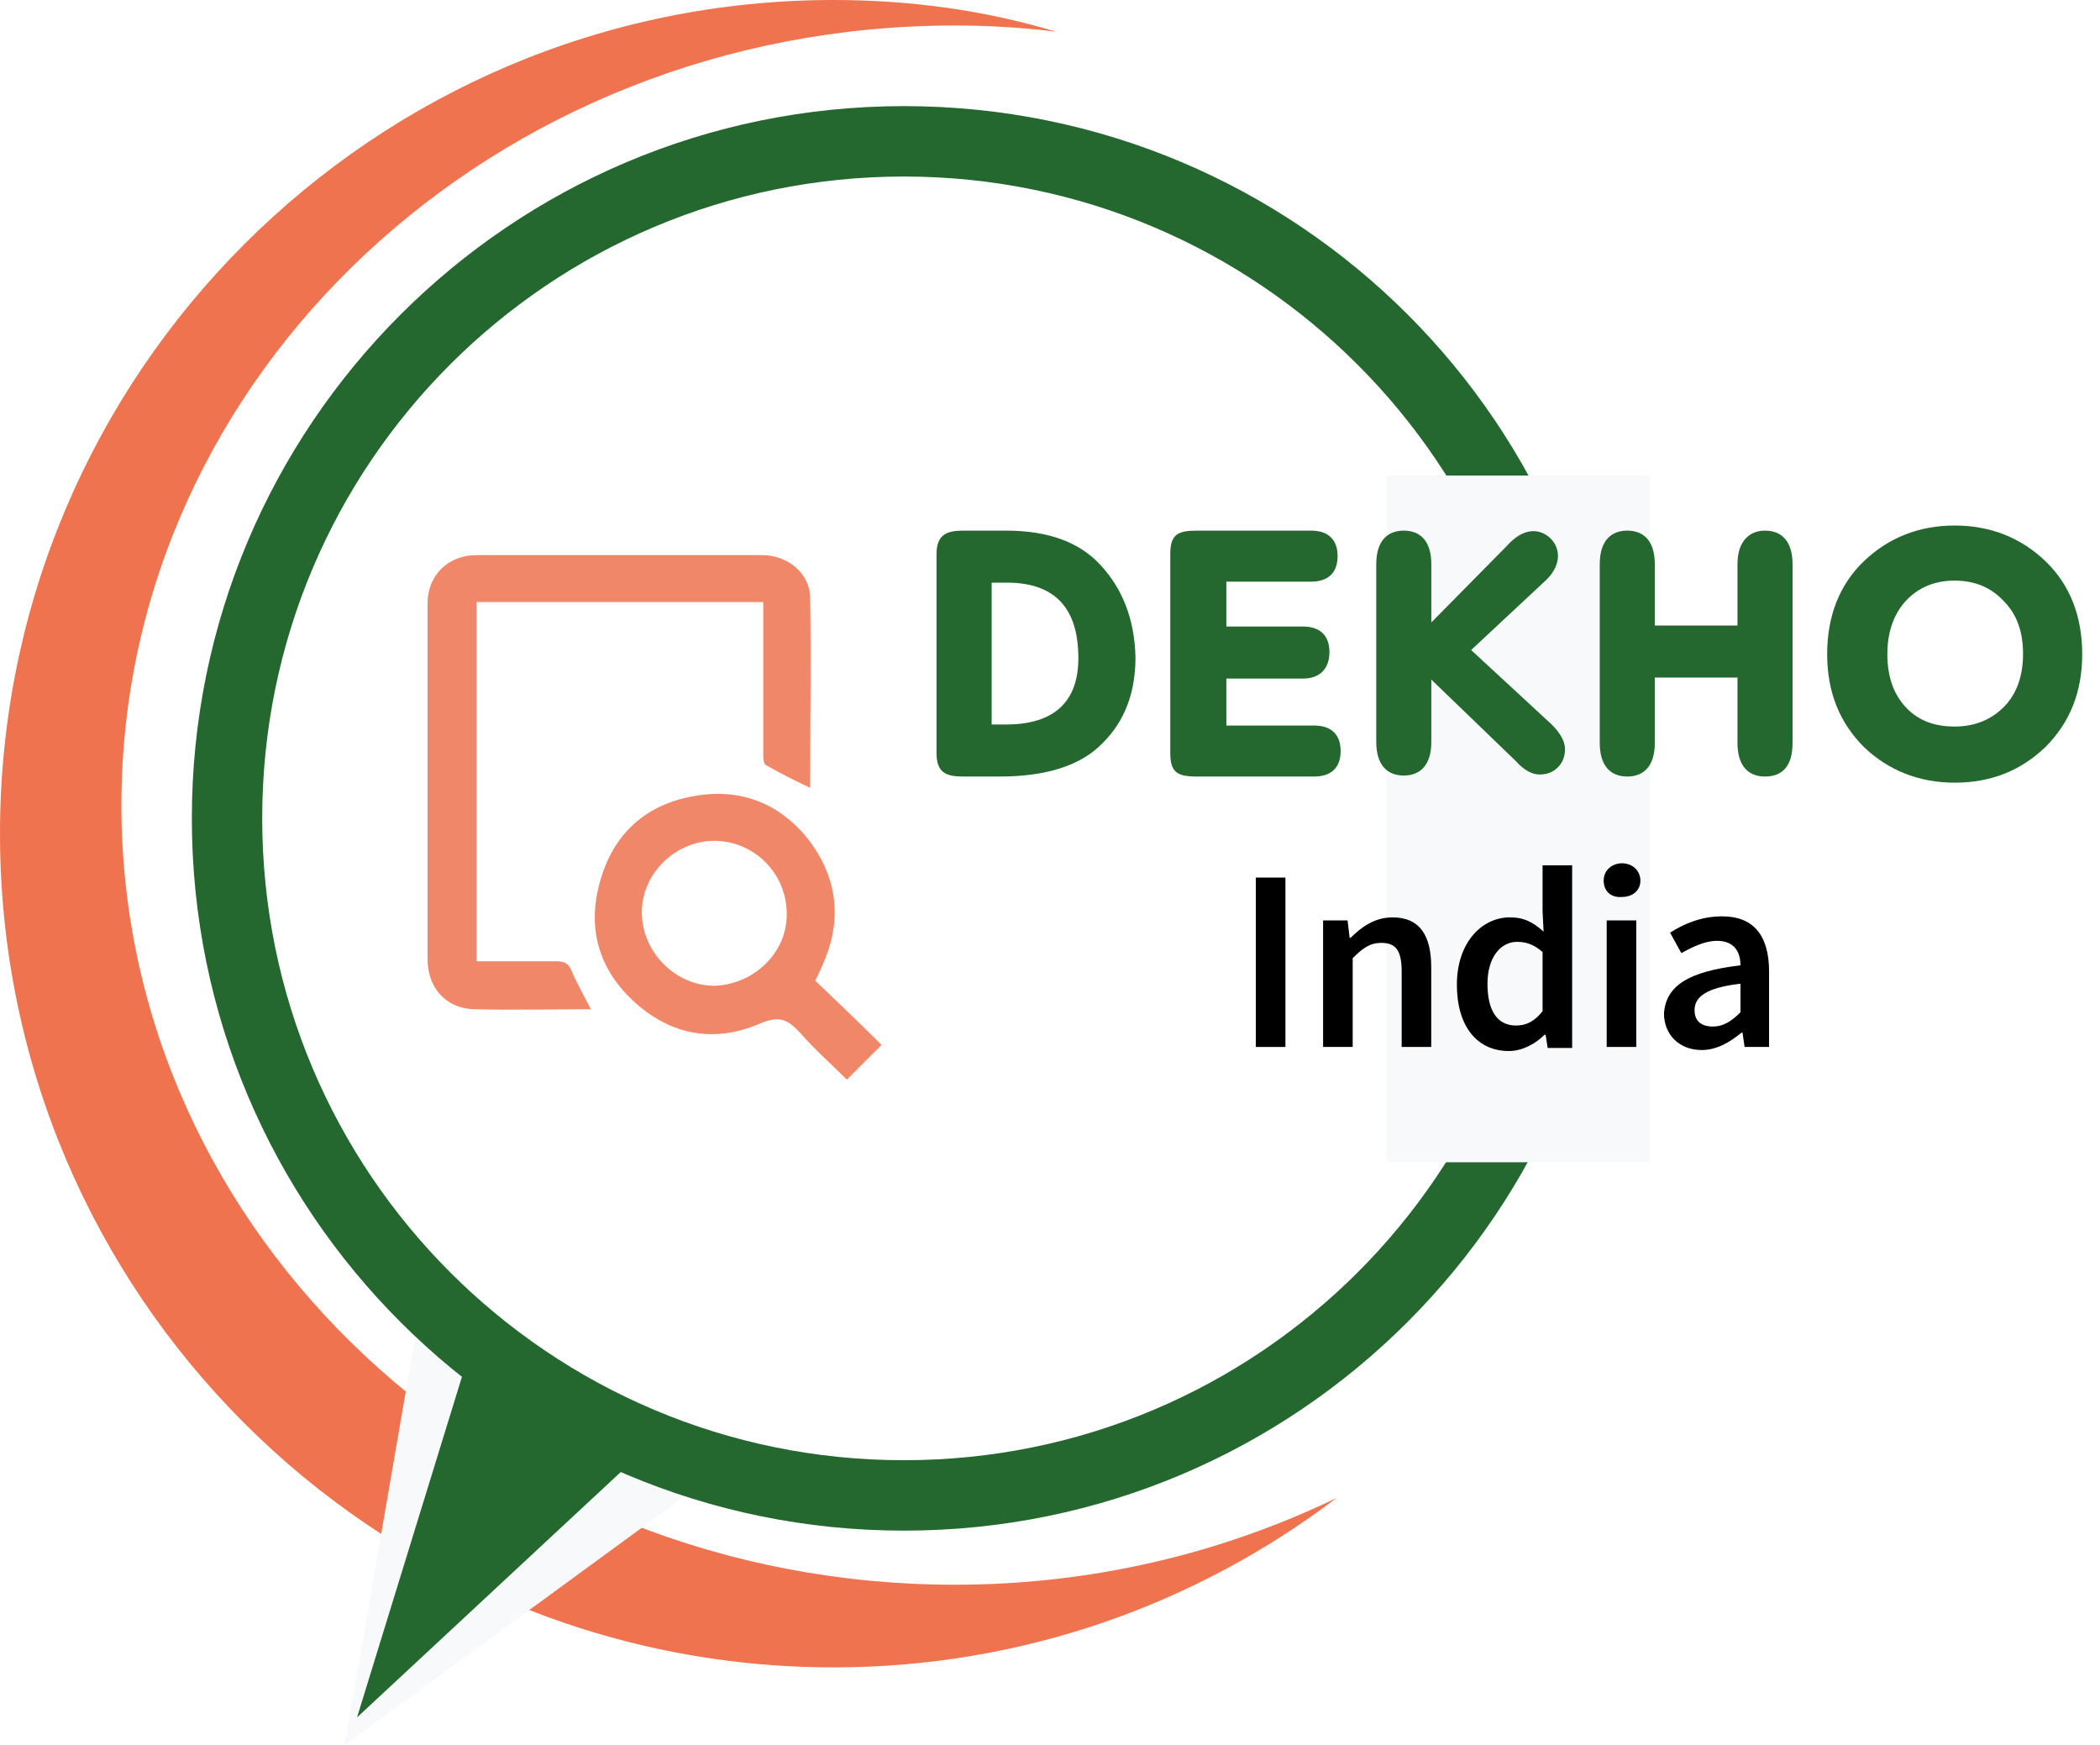
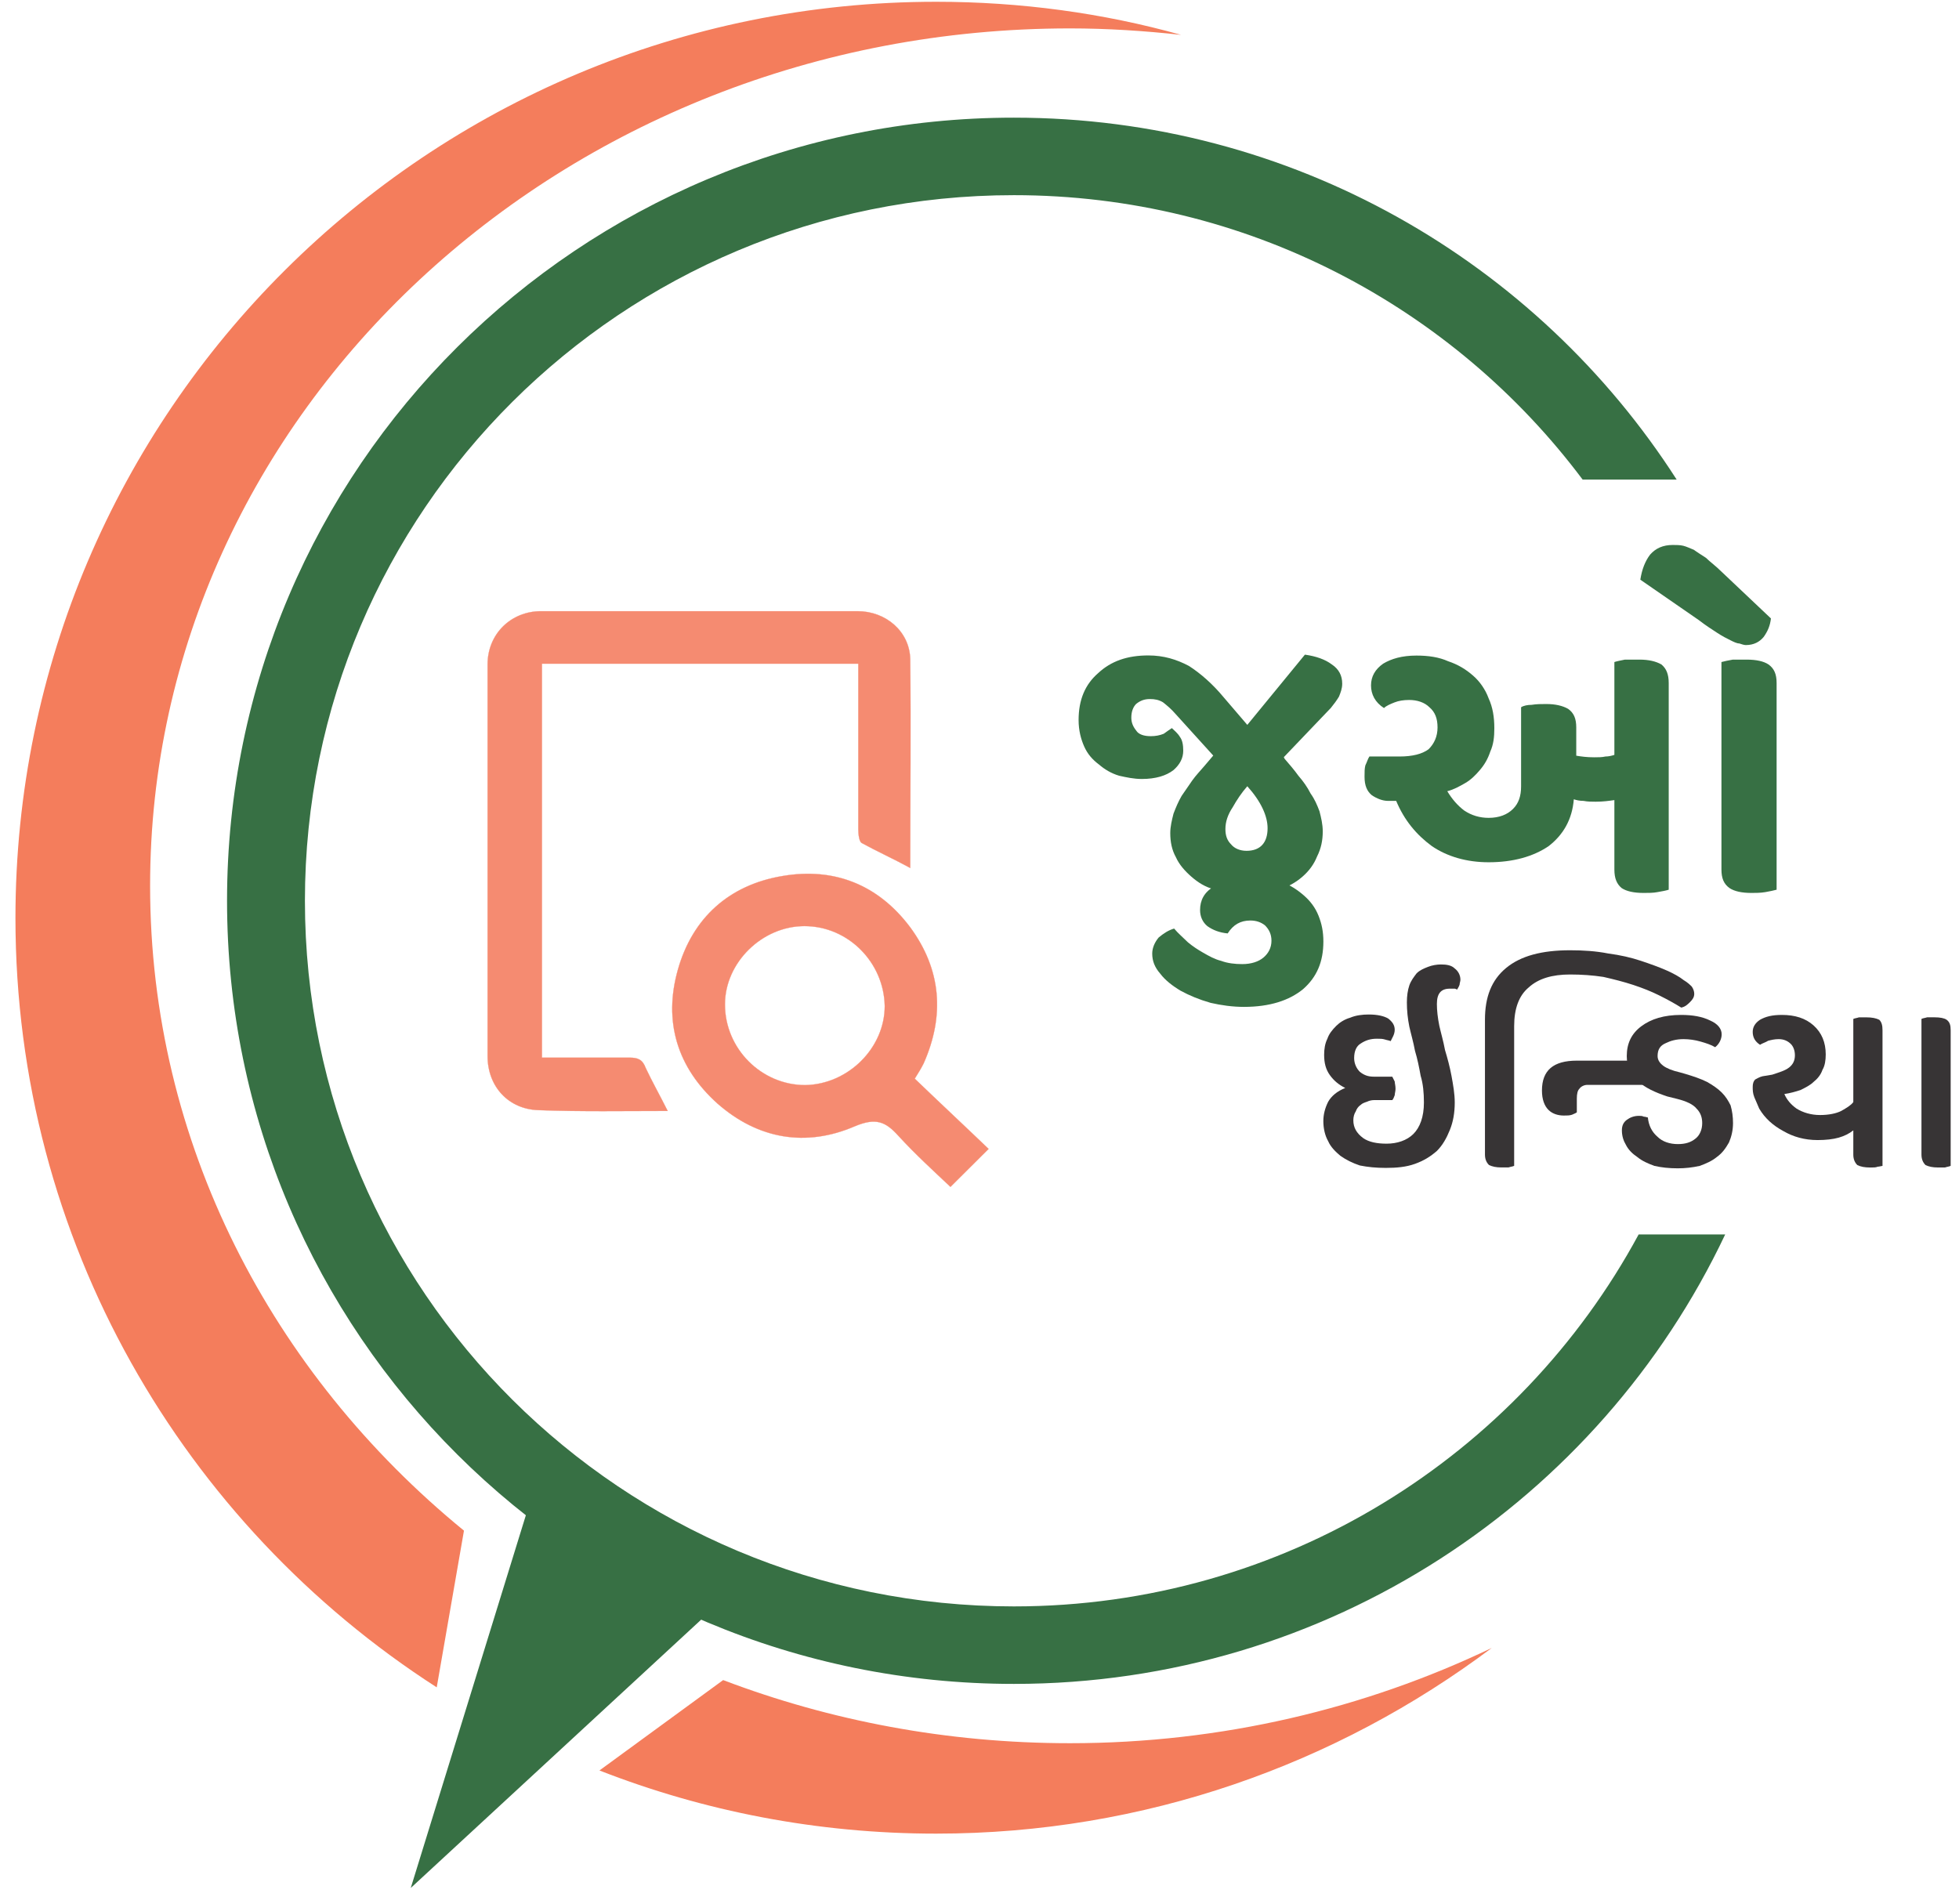
- <svg xmlns="http://www.w3.org/2000/svg" width="65" height="54" viewBox="0 0 65 54" fill="none">
-   <path d="M29.558 49.042C15.316 49.042 3.758 38.242 3.758 24.916C3.758 11.589 15.316 0.789 29.558 0.789C30.6 0.789 31.642 0.853 32.684 0.979C30.474 0.316 28.168 0 25.8 0C11.558 0 0 11.558 0 25.8C0 40.042 11.558 51.6 25.8 51.6C31.642 51.6 37.042 49.642 41.368 46.358C37.832 48.063 33.821 49.042 29.558 49.042Z" fill="#EE734E" />
-   <path d="M12.851 41.369L21.472 46.105L10.672 54L12.851 41.369Z" fill="#F8F9FA" />
-   <path d="M27.98 3.284C15.79 3.284 5.938 13.168 5.938 25.326C5.938 37.516 15.822 47.368 27.98 47.368C40.169 47.368 50.022 37.484 50.022 25.326C50.022 13.137 40.169 3.284 27.98 3.284ZM27.98 45.189C16.99 45.189 8.116 36.284 8.116 25.326C8.116 14.337 17.022 5.463 27.98 5.463C38.938 5.463 47.843 14.368 47.843 25.326C47.843 36.316 38.938 45.189 27.98 45.189Z" fill="#246830" />
-   <path d="M14.651 41.463L11.051 53.148L20.556 44.306L14.651 41.463Z" fill="#246830" />
-   <path d="M51.065 14.716H42.918V35.968H51.065V14.716Z" fill="#F8F9FA" />
-   <path fill-rule="evenodd" clip-rule="evenodd" d="M18.287 31.232C17.055 31.232 15.855 31.263 14.655 31.232C13.803 31.2 13.234 30.569 13.234 29.684C13.234 26.021 13.234 22.327 13.234 18.663C13.234 17.811 13.866 17.179 14.75 17.179C17.687 17.179 20.655 17.179 23.592 17.179C24.382 17.179 25.076 17.748 25.076 18.506C25.108 20.463 25.076 22.421 25.076 24.379C24.603 24.158 24.161 23.937 23.719 23.684C23.624 23.653 23.624 23.432 23.624 23.305C23.624 21.884 23.624 20.495 23.624 19.074C23.624 18.948 23.624 18.79 23.624 18.632C20.655 18.632 17.719 18.632 14.75 18.632C14.75 22.327 14.75 26.021 14.75 29.748C15.571 29.748 16.392 29.748 17.213 29.748C17.466 29.748 17.592 29.811 17.687 30.032C17.845 30.411 18.066 30.79 18.287 31.232Z" fill="#F18769" />
-   <path fill-rule="evenodd" clip-rule="evenodd" d="M25.234 30.348C25.929 31.011 26.623 31.674 27.287 32.337C26.908 32.716 26.592 33.032 26.213 33.411C25.771 32.969 25.234 32.495 24.76 31.958C24.381 31.548 24.129 31.421 23.529 31.674C22.139 32.274 20.813 32.053 19.676 31.043C18.539 30.032 18.16 28.737 18.571 27.285C18.981 25.8 19.992 24.885 21.508 24.632C22.96 24.379 24.192 24.885 25.076 26.053C25.96 27.253 26.055 28.548 25.455 29.874C25.392 30.032 25.329 30.158 25.234 30.348ZM24.35 28.264C24.35 27.032 23.339 26.021 22.108 26.021C20.908 26.021 19.866 27.032 19.866 28.232C19.866 29.463 20.908 30.506 22.108 30.506C23.339 30.474 24.381 29.463 24.35 28.264Z" fill="#F18769" />
-   <path d="M29.809 24.031C29.273 24.031 28.988 23.905 28.988 23.305V17.147C28.988 16.547 29.304 16.421 29.809 16.421H31.136C32.43 16.421 33.409 16.768 34.072 17.495C34.736 18.221 35.115 19.137 35.146 20.337C35.146 21.41 34.83 22.295 34.136 22.989C33.472 23.684 32.399 24.031 30.946 24.031H29.809ZM30.694 22.421H31.136C32.651 22.421 33.378 21.695 33.378 20.368C33.378 18.852 32.683 18.031 31.167 18.031H30.694V22.421Z" fill="#246830" />
-   <path d="M37.959 22.453H40.675C41.212 22.453 41.496 22.737 41.496 23.242C41.496 23.779 41.181 24.031 40.675 24.031H37.044C36.444 24.031 36.223 23.905 36.223 23.305V17.147C36.223 16.547 36.444 16.421 37.044 16.421H40.581C41.117 16.421 41.402 16.705 41.402 17.21C41.402 17.747 41.086 18 40.581 18H37.959V19.389H40.328C40.865 19.389 41.149 19.674 41.149 20.179C41.149 20.716 40.833 21 40.328 21H37.959V22.453Z" fill="#246830" />
-   <path d="M44.303 21.031V22.958C44.303 23.716 43.924 24 43.45 24C42.945 24 42.598 23.684 42.598 22.958V17.463C42.598 16.737 42.945 16.421 43.45 16.421C43.956 16.421 44.303 16.737 44.303 17.463V19.263L46.64 16.895C47.145 16.326 47.619 16.358 47.934 16.61C48.282 16.895 48.377 17.431 47.871 17.937L45.535 20.116L48.029 22.421C48.313 22.705 48.44 22.958 48.44 23.179C48.44 23.4 48.377 23.589 48.219 23.747C48.061 23.905 47.871 23.968 47.65 23.968C47.429 23.968 47.177 23.842 46.924 23.558L44.303 21.031Z" fill="#246830" />
-   <path d="M51.221 20.968V22.989C51.221 23.747 50.842 24.031 50.368 24.031C49.863 24.031 49.516 23.716 49.516 22.989V17.463C49.516 16.737 49.863 16.421 50.368 16.421C50.873 16.421 51.221 16.737 51.221 17.463V19.358H53.779V17.463C53.779 16.737 54.158 16.421 54.631 16.421C55.137 16.421 55.484 16.737 55.484 17.463V22.989C55.484 23.747 55.137 24.031 54.631 24.031C54.126 24.031 53.779 23.716 53.779 22.989V20.968H51.221Z" fill="#246830" />
-   <path d="M60.502 24.221C59.397 24.221 58.449 23.842 57.691 23.116C56.934 22.358 56.555 21.411 56.555 20.242C56.555 19.074 56.934 18.095 57.691 17.368C58.449 16.642 59.397 16.263 60.502 16.263C61.607 16.263 62.555 16.642 63.313 17.368C64.07 18.095 64.449 19.074 64.449 20.242C64.449 21.411 64.07 22.358 63.313 23.116C62.555 23.842 61.639 24.221 60.502 24.221ZM60.502 22.484C61.134 22.484 61.639 22.263 62.018 21.884C62.428 21.474 62.618 20.905 62.618 20.242C62.618 19.547 62.428 19.011 62.018 18.6C61.639 18.189 61.134 17.968 60.502 17.968C59.87 17.968 59.365 18.189 58.986 18.6C58.607 19.011 58.418 19.579 58.418 20.242C58.418 20.937 58.607 21.474 58.986 21.884C59.365 22.295 59.87 22.484 60.502 22.484Z" fill="#246830" />
-   <path d="M38.871 27.158H39.787V32.4H38.871V27.158Z" fill="black" />
-   <path d="M40.953 28.484H41.711L41.774 29.021H41.806C42.153 28.674 42.564 28.39 43.1 28.39C43.953 28.39 44.3 28.958 44.3 29.937V32.4H43.385V30.063C43.385 29.4 43.195 29.179 42.753 29.179C42.406 29.179 42.185 29.337 41.869 29.653V32.4H40.953V28.484Z" fill="black" />
-   <path d="M46.736 28.389C47.178 28.389 47.462 28.547 47.778 28.831L47.746 28.2V26.779H48.662V32.431H47.904L47.841 32.021H47.809C47.525 32.305 47.115 32.526 46.704 32.526C45.725 32.526 45.094 31.768 45.094 30.474C45.094 29.147 45.883 28.389 46.736 28.389ZM46.925 31.737C47.241 31.737 47.494 31.61 47.746 31.295V29.463C47.462 29.21 47.209 29.147 46.957 29.147C46.452 29.147 46.041 29.621 46.041 30.442C46.041 31.295 46.357 31.737 46.925 31.737Z" fill="black" />
-   <path d="M49.637 27.253C49.637 26.937 49.889 26.716 50.205 26.716C50.521 26.716 50.774 26.937 50.774 27.253C50.774 27.569 50.521 27.758 50.205 27.758C49.858 27.79 49.637 27.569 49.637 27.253ZM49.731 28.484H50.647V32.4H49.731V28.484Z" fill="black" />
-   <path d="M53.872 29.874C53.872 29.463 53.683 29.116 53.146 29.116C52.767 29.116 52.388 29.305 52.041 29.495L51.693 28.863C52.136 28.579 52.672 28.358 53.304 28.358C54.283 28.358 54.757 28.958 54.757 30.063V32.4H53.999L53.935 31.958H53.904C53.556 32.242 53.146 32.495 52.672 32.495C51.978 32.495 51.504 32.021 51.504 31.358C51.567 30.505 52.262 30.063 53.872 29.874ZM53.02 31.768C53.336 31.768 53.588 31.61 53.872 31.326V30.442C52.799 30.568 52.451 30.853 52.451 31.263C52.451 31.61 52.672 31.768 53.02 31.768Z" fill="black" />
+ <svg xmlns="http://www.w3.org/2000/svg" width="106" height="103" viewBox="0 0 106 103" fill="none">
+   <path fill-rule="evenodd" clip-rule="evenodd" d="M39.129 90.915C44.921 93.117 51.257 94.331 57.895 94.331C66.103 94.331 73.871 92.452 80.719 89.175C72.335 95.466 61.933 99.224 50.653 99.224C44.223 99.224 38.078 98.012 32.436 95.806L39.129 90.915ZM25.105 82.828C14.697 74.32 8.122 61.836 8.122 47.934C8.122 22.333 30.419 1.537 57.895 1.537C59.914 1.537 61.933 1.668 63.908 1.887C59.695 0.707 55.218 0.096 50.653 0.096C23.133 0.096 0.836 22.289 0.836 49.682C0.836 67.131 9.913 82.481 23.631 91.308L25.105 82.828Z" fill="#F47D5C" />
+   <path d="M29.16 79.708L22.226 102.164L40.572 85.213L29.16 79.708Z" fill="#377044" />
+   <path fill-rule="evenodd" clip-rule="evenodd" d="M16.499 48.745C16.499 69.846 33.66 86.928 54.86 86.928C69.465 86.928 82.188 78.786 88.666 66.8H93.349C86.544 81.179 71.865 91.122 54.86 91.122C31.334 91.122 12.285 72.161 12.285 48.745C12.285 25.328 31.334 6.367 54.86 6.367C69.926 6.367 83.167 14.172 90.723 25.952H85.635C78.636 16.609 67.447 10.561 54.86 10.561C33.66 10.561 16.499 27.643 16.499 48.745Z" fill="#377044" />
+   <path fill-rule="evenodd" clip-rule="evenodd" d="M36.127 60.117C33.757 60.117 31.475 60.161 29.148 60.073C27.524 60.03 26.383 58.806 26.383 57.146C26.383 50.069 26.383 42.991 26.383 35.958C26.383 34.297 27.656 33.074 29.28 33.074C34.986 33.074 40.692 33.074 46.398 33.074C47.934 33.074 49.207 34.166 49.251 35.652C49.294 39.409 49.251 43.166 49.251 46.967C48.373 46.486 47.495 46.093 46.617 45.613C46.486 45.525 46.442 45.132 46.442 44.87C46.442 42.161 46.442 39.453 46.442 36.744V35.914H29.324V57.234C30.904 57.234 32.484 57.234 34.064 57.234C34.503 57.234 34.767 57.321 34.942 57.802C35.293 58.544 35.688 59.243 36.127 60.117Z" fill="#F58B71" />
+   <path fill-rule="evenodd" clip-rule="evenodd" d="M36.127 60.117C33.757 60.117 31.475 60.161 29.148 60.073C27.524 60.03 26.383 58.806 26.383 57.146C26.383 50.069 26.383 42.991 26.383 35.958C26.383 34.297 27.656 33.074 29.28 33.074C34.986 33.074 40.692 33.074 46.398 33.074C47.934 33.074 49.207 34.166 49.251 35.652C49.294 39.409 49.251 43.166 49.251 46.967C48.373 46.486 47.495 46.093 46.617 45.613C46.486 45.525 46.442 45.132 46.442 44.87C46.442 42.161 46.442 39.453 46.442 36.744V35.914H29.324V57.234C30.904 57.234 32.484 57.234 34.064 57.234C34.503 57.234 34.767 57.321 34.942 57.802C35.293 58.544 35.688 59.243 36.127 60.117Z" stroke="#F58B71" stroke-width="0.012" />
+   <path fill-rule="evenodd" clip-rule="evenodd" d="M47.873 54.439C47.829 52.08 45.897 50.114 43.527 50.114C41.245 50.114 39.226 52.08 39.226 54.351C39.226 56.754 41.201 58.72 43.571 58.72C45.897 58.676 47.873 56.711 47.873 54.439ZM49.496 58.371C50.857 59.681 52.218 60.948 53.491 62.172C52.788 62.87 52.13 63.526 51.428 64.225C50.55 63.395 49.54 62.477 48.619 61.472C47.916 60.686 47.39 60.468 46.249 60.948C43.615 62.084 41.026 61.647 38.831 59.725C36.636 57.759 35.89 55.269 36.68 52.473C37.47 49.677 39.445 47.886 42.342 47.405C45.151 46.924 47.521 47.886 49.233 50.157C50.945 52.473 51.12 54.963 49.979 57.541C49.848 57.803 49.716 58.021 49.496 58.371Z" fill="#F58B71" />
+   <path fill-rule="evenodd" clip-rule="evenodd" d="M47.873 54.439C47.829 52.08 45.897 50.114 43.527 50.114C41.245 50.114 39.226 52.08 39.226 54.351C39.226 56.754 41.201 58.72 43.571 58.72C45.897 58.676 47.873 56.711 47.873 54.439ZM49.496 58.371C50.857 59.681 52.218 60.948 53.491 62.172C52.788 62.87 52.13 63.526 51.428 64.225C50.55 63.395 49.54 62.477 48.619 61.472C47.916 60.686 47.39 60.468 46.249 60.948C43.615 62.084 41.026 61.647 38.831 59.725C36.636 57.759 35.89 55.269 36.68 52.473C37.47 49.677 39.445 47.886 42.342 47.405C45.151 46.924 47.521 47.886 49.233 50.157C50.945 52.473 51.12 54.963 49.979 57.541C49.848 57.803 49.716 58.021 49.496 58.371Z" stroke="#F58B71" stroke-width="0.012" />
+   <path d="M62.268 39.837C62.532 39.837 62.751 39.794 62.97 39.706C63.146 39.575 63.278 39.488 63.409 39.4C63.541 39.532 63.717 39.663 63.848 39.881C63.98 40.056 64.024 40.318 64.024 40.624C64.024 41.017 63.848 41.366 63.497 41.672C63.102 41.978 62.532 42.153 61.785 42.153C61.346 42.153 60.951 42.065 60.556 41.978C60.117 41.847 59.766 41.629 59.459 41.366C59.108 41.104 58.845 40.798 58.669 40.405C58.493 40.012 58.362 39.532 58.362 38.964C58.362 37.871 58.713 37.041 59.415 36.43C60.117 35.774 60.995 35.468 62.136 35.468C62.97 35.468 63.673 35.687 64.331 36.036C64.945 36.43 65.604 36.998 66.218 37.74L67.491 39.226L70.608 35.425C71.222 35.512 71.705 35.687 72.056 35.949C72.451 36.211 72.626 36.561 72.626 36.998C72.626 37.26 72.539 37.478 72.451 37.697C72.319 37.915 72.188 38.09 72.012 38.308L69.466 40.973L69.51 41.061C69.774 41.366 70.037 41.672 70.256 41.978C70.52 42.284 70.739 42.59 70.915 42.939C71.134 43.245 71.266 43.551 71.397 43.9C71.485 44.25 71.573 44.599 71.573 44.992C71.573 45.473 71.485 45.91 71.266 46.347C71.09 46.784 70.827 47.133 70.476 47.439C70.125 47.745 69.686 48.007 69.159 48.138C68.676 48.313 68.062 48.4 67.403 48.4C66.789 48.4 66.218 48.313 65.736 48.138C65.209 48.007 64.814 47.745 64.463 47.439C64.112 47.133 63.804 46.784 63.629 46.391C63.409 45.997 63.322 45.56 63.322 45.08C63.322 44.73 63.409 44.381 63.497 44.031C63.629 43.682 63.76 43.376 63.936 43.07C64.112 42.808 64.331 42.502 64.507 42.24C64.726 41.934 64.945 41.716 65.165 41.454L65.648 40.886L63.629 38.658C63.365 38.352 63.146 38.177 62.926 38.002C62.707 37.871 62.488 37.828 62.224 37.828C61.917 37.828 61.698 37.915 61.478 38.09C61.303 38.264 61.215 38.527 61.215 38.833C61.215 39.095 61.303 39.313 61.478 39.532C61.61 39.75 61.917 39.837 62.268 39.837ZM67.447 46.041C68.194 46.041 68.588 45.604 68.588 44.818C68.588 44.162 68.237 43.376 67.491 42.546C67.184 42.895 66.921 43.289 66.701 43.682C66.438 44.075 66.306 44.468 66.306 44.861C66.306 45.211 66.394 45.473 66.613 45.691C66.789 45.91 67.096 46.041 67.447 46.041Z" fill="#377044" />
+   <path d="M67.7 47.496C68.315 47.496 68.842 47.584 69.324 47.715C69.807 47.889 70.202 48.151 70.553 48.457C70.904 48.763 71.168 49.112 71.343 49.549C71.519 49.986 71.607 50.423 71.607 50.947C71.607 52.04 71.256 52.87 70.51 53.525C69.763 54.137 68.71 54.486 67.305 54.486C66.691 54.486 66.076 54.399 65.506 54.268C64.891 54.093 64.365 53.874 63.882 53.612C63.443 53.35 63.048 53.044 62.785 52.695C62.477 52.346 62.346 51.996 62.346 51.603C62.346 51.297 62.477 50.991 62.697 50.729C62.96 50.511 63.224 50.336 63.531 50.248C63.75 50.511 64.014 50.729 64.277 50.991C64.54 51.21 64.804 51.384 65.111 51.559C65.418 51.734 65.725 51.909 66.076 51.996C66.428 52.127 66.823 52.171 67.218 52.171C67.7 52.171 68.096 52.04 68.359 51.821C68.622 51.603 68.798 51.297 68.798 50.904C68.798 50.554 68.666 50.292 68.447 50.074C68.227 49.899 67.964 49.812 67.656 49.812C67.13 49.812 66.735 50.03 66.428 50.511C65.989 50.467 65.638 50.336 65.33 50.117C65.067 49.899 64.935 49.593 64.935 49.244C64.935 48.719 65.155 48.282 65.681 47.977C66.164 47.627 66.867 47.496 67.7 47.496Z" fill="#377044" />
+   <path d="M75.721 40.937C76.424 40.937 76.95 40.805 77.301 40.543C77.609 40.237 77.784 39.844 77.784 39.364C77.784 38.883 77.653 38.534 77.345 38.272C77.082 38.009 76.687 37.878 76.248 37.878C75.941 37.878 75.677 37.922 75.458 38.009C75.239 38.097 75.019 38.184 74.887 38.315C74.405 38.009 74.185 37.572 74.185 37.092C74.185 36.611 74.405 36.218 74.844 35.912C75.282 35.65 75.853 35.475 76.643 35.475C77.301 35.475 77.872 35.563 78.355 35.781C78.882 35.956 79.32 36.218 79.715 36.568C80.067 36.873 80.374 37.31 80.549 37.791C80.769 38.272 80.857 38.796 80.857 39.407C80.857 39.888 80.813 40.281 80.637 40.674C80.505 41.068 80.33 41.373 80.067 41.679C79.847 41.941 79.584 42.203 79.276 42.378C78.969 42.553 78.662 42.728 78.311 42.815C78.574 43.252 78.882 43.602 79.233 43.864C79.628 44.126 80.067 44.257 80.549 44.257C81.12 44.257 81.559 44.082 81.866 43.776C82.173 43.47 82.305 43.077 82.305 42.553V38.272C82.437 38.184 82.656 38.141 82.876 38.141C83.139 38.097 83.402 38.097 83.666 38.097C84.148 38.097 84.543 38.184 84.851 38.359C85.158 38.577 85.29 38.883 85.29 39.364V40.893C85.553 40.937 85.86 40.98 86.255 40.98C86.475 40.98 86.694 40.98 86.87 40.937C87.045 40.937 87.221 40.893 87.353 40.849V35.825C87.484 35.781 87.704 35.738 87.923 35.694C88.186 35.694 88.45 35.694 88.713 35.694C89.196 35.694 89.591 35.781 89.898 35.956C90.162 36.175 90.293 36.48 90.293 36.961V48.145C90.162 48.189 89.942 48.232 89.679 48.276C89.459 48.32 89.196 48.32 88.933 48.32C88.406 48.32 88.011 48.232 87.748 48.058C87.484 47.839 87.353 47.533 87.353 47.053V43.296C87.045 43.339 86.738 43.383 86.343 43.383C86.124 43.383 85.904 43.383 85.685 43.339C85.465 43.339 85.29 43.296 85.158 43.252C85.07 44.344 84.587 45.174 83.797 45.786C82.963 46.354 81.866 46.66 80.549 46.66C79.364 46.66 78.311 46.354 77.477 45.786C76.643 45.174 75.985 44.388 75.546 43.339H75.107C74.8 43.339 74.492 43.208 74.229 43.033C73.966 42.815 73.834 42.509 73.834 42.029C73.834 41.767 73.834 41.592 73.878 41.417C73.966 41.242 74.01 41.068 74.097 40.937H75.721ZM96.131 48.145C95.955 48.189 95.78 48.232 95.516 48.276C95.253 48.32 94.99 48.32 94.77 48.32C94.243 48.32 93.848 48.232 93.585 48.058C93.278 47.839 93.146 47.533 93.146 47.053V35.825C93.322 35.781 93.497 35.738 93.761 35.694C93.98 35.694 94.243 35.694 94.507 35.694C95.034 35.694 95.428 35.781 95.692 35.956C95.999 36.175 96.131 36.48 96.131 36.961V48.145ZM90.513 29.49C90.688 29.49 90.908 29.49 91.083 29.534C91.259 29.578 91.434 29.665 91.654 29.752C91.829 29.883 92.049 30.015 92.312 30.189C92.532 30.408 92.839 30.626 93.146 30.932L95.824 33.466C95.78 33.859 95.648 34.165 95.428 34.471C95.209 34.733 94.902 34.907 94.463 34.907C94.375 34.907 94.243 34.864 94.112 34.82C93.98 34.82 93.805 34.733 93.629 34.645C93.453 34.558 93.19 34.427 92.927 34.252C92.663 34.078 92.312 33.859 91.917 33.553L88.757 31.369C88.845 30.801 89.02 30.364 89.284 30.015C89.591 29.665 89.986 29.49 90.513 29.49Z" fill="#377044" />
+   <path d="M74.37 59.529C74.194 59.529 74.062 59.573 73.975 59.616C73.843 59.66 73.711 59.704 73.624 59.791C73.492 59.879 73.404 60.01 73.36 60.141C73.272 60.272 73.228 60.447 73.228 60.621C73.228 61.014 73.404 61.32 73.755 61.582C74.062 61.801 74.501 61.888 75.028 61.888C75.599 61.888 76.125 61.713 76.476 61.364C76.828 61.014 77.047 60.447 77.047 59.66C77.047 59.136 77.003 58.655 76.871 58.218C76.784 57.738 76.696 57.301 76.564 56.864C76.476 56.383 76.345 55.947 76.257 55.553C76.169 55.117 76.125 54.68 76.125 54.243C76.125 53.893 76.169 53.587 76.257 53.325C76.345 53.063 76.52 52.845 76.652 52.67C76.828 52.495 77.047 52.408 77.266 52.321C77.486 52.233 77.749 52.19 77.969 52.19C78.276 52.19 78.539 52.233 78.715 52.408C78.891 52.539 79.022 52.757 79.022 53.02C79.022 53.107 78.978 53.194 78.978 53.282C78.934 53.413 78.891 53.456 78.847 53.544C78.803 53.544 78.759 53.5 78.715 53.5C78.627 53.5 78.539 53.5 78.451 53.5C77.969 53.5 77.749 53.762 77.749 54.33C77.749 54.68 77.793 55.073 77.881 55.51C77.969 55.903 78.1 56.34 78.188 56.82C78.32 57.257 78.451 57.738 78.539 58.218C78.627 58.699 78.715 59.179 78.715 59.66C78.715 60.228 78.627 60.709 78.451 61.145C78.276 61.582 78.056 61.976 77.749 62.281C77.398 62.587 77.047 62.806 76.564 62.98C76.081 63.155 75.555 63.199 74.984 63.199C74.457 63.199 74.019 63.155 73.58 63.068C73.185 62.937 72.833 62.762 72.526 62.544C72.263 62.325 71.999 62.063 71.868 61.757C71.692 61.451 71.605 61.058 71.605 60.665C71.605 60.315 71.692 59.966 71.868 59.616C72.043 59.311 72.351 59.048 72.79 58.874C72.438 58.699 72.175 58.48 71.956 58.175C71.736 57.869 71.648 57.519 71.648 57.083C71.648 56.777 71.692 56.471 71.824 56.209C71.912 55.947 72.087 55.728 72.307 55.51C72.482 55.335 72.746 55.16 73.053 55.073C73.36 54.942 73.711 54.898 74.062 54.898C74.545 54.898 74.896 54.986 75.116 55.117C75.335 55.291 75.467 55.466 75.467 55.728C75.467 55.859 75.423 55.99 75.379 56.078C75.335 56.165 75.291 56.252 75.248 56.34C75.16 56.296 75.072 56.296 74.94 56.252C74.809 56.209 74.677 56.209 74.501 56.209C74.15 56.209 73.887 56.296 73.624 56.471C73.404 56.602 73.272 56.864 73.272 57.257C73.272 57.563 73.404 57.825 73.58 58C73.799 58.175 74.019 58.262 74.326 58.262H75.335C75.379 58.349 75.423 58.437 75.467 58.524C75.467 58.612 75.511 58.743 75.511 58.917C75.511 59.048 75.467 59.179 75.467 59.267C75.423 59.398 75.379 59.485 75.335 59.529H74.37Z" fill="#373435" />
+   <path d="M81.93 63.087C81.842 63.13 81.754 63.13 81.623 63.174C81.491 63.174 81.359 63.174 81.227 63.174C80.964 63.174 80.745 63.13 80.569 63.043C80.437 62.912 80.35 62.737 80.35 62.475V55.179C80.35 53.956 80.701 53.038 81.491 52.383C82.281 51.728 83.422 51.422 84.958 51.422C85.66 51.422 86.363 51.466 87.021 51.597C87.68 51.684 88.25 51.815 88.777 51.99C89.303 52.165 89.786 52.339 90.181 52.514C90.576 52.689 90.883 52.864 91.103 53.038C91.323 53.169 91.454 53.3 91.542 53.388C91.63 53.519 91.674 53.65 91.674 53.781C91.674 53.956 91.586 54.087 91.454 54.218C91.323 54.349 91.191 54.48 90.971 54.524C90.62 54.305 90.225 54.087 89.786 53.868C89.347 53.65 88.908 53.475 88.382 53.3C87.855 53.126 87.328 52.995 86.758 52.864C86.187 52.776 85.573 52.733 84.958 52.733C83.993 52.733 83.246 52.951 82.72 53.431C82.193 53.868 81.93 54.567 81.93 55.529V63.087Z" fill="#373435" />
+   <path d="M88.394 57.395C88.569 57.395 88.745 57.439 88.877 57.57C89.008 57.658 89.096 57.876 89.096 58.094C89.096 58.226 89.096 58.357 89.052 58.488C89.008 58.575 89.008 58.663 88.964 58.706H85.892C85.716 58.706 85.541 58.794 85.453 58.925C85.365 59.012 85.321 59.187 85.321 59.449V60.191C85.278 60.235 85.146 60.279 85.058 60.323C84.926 60.366 84.795 60.366 84.619 60.366C84.312 60.366 84.005 60.279 83.785 60.06C83.566 59.842 83.434 59.492 83.434 59.012C83.434 57.92 84.049 57.395 85.321 57.395H88.394Z" fill="#373435" />
+   <path d="M89.164 60.469C89.208 60.906 89.383 61.256 89.691 61.518C89.954 61.78 90.349 61.911 90.788 61.911C91.183 61.911 91.49 61.824 91.753 61.605C91.973 61.43 92.105 61.125 92.105 60.775C92.105 60.469 92.017 60.207 91.797 59.989C91.622 59.77 91.271 59.596 90.744 59.464L90.217 59.333C89.559 59.115 88.988 58.853 88.637 58.503C88.242 58.197 88.023 57.717 88.023 57.149C88.023 56.45 88.286 55.926 88.813 55.532C89.339 55.139 90.042 54.921 90.963 54.921C91.578 54.921 92.105 55.008 92.543 55.227C92.939 55.401 93.158 55.664 93.158 55.969C93.158 56.231 93.026 56.494 92.807 56.668C92.587 56.537 92.324 56.45 92.017 56.363C91.71 56.275 91.402 56.231 91.095 56.231C90.7 56.231 90.393 56.319 90.129 56.45C89.822 56.581 89.691 56.8 89.691 57.149C89.691 57.367 89.822 57.542 89.998 57.673C90.173 57.804 90.481 57.935 90.876 58.023L91.183 58.11C91.622 58.241 92.017 58.372 92.368 58.547C92.675 58.722 92.939 58.897 93.158 59.115C93.377 59.333 93.509 59.552 93.641 59.814C93.728 60.12 93.772 60.426 93.772 60.775C93.772 61.168 93.685 61.518 93.553 61.824C93.377 62.129 93.202 62.392 92.895 62.61C92.631 62.828 92.324 62.959 91.973 63.09C91.578 63.178 91.183 63.222 90.788 63.222C90.305 63.222 89.91 63.178 89.515 63.09C89.164 62.959 88.857 62.828 88.593 62.61C88.33 62.435 88.11 62.217 87.979 61.955C87.847 61.736 87.759 61.474 87.759 61.168C87.759 60.906 87.847 60.731 88.023 60.6C88.198 60.469 88.418 60.382 88.681 60.382C88.769 60.382 88.857 60.382 88.944 60.426C89.032 60.426 89.12 60.469 89.164 60.469Z" fill="#373435" />
+   <path d="M101.861 63.09C101.817 63.09 101.685 63.134 101.598 63.134C101.51 63.178 101.378 63.178 101.203 63.178C100.895 63.178 100.676 63.134 100.5 63.047C100.369 62.916 100.281 62.741 100.281 62.479V61.168C100.061 61.343 99.798 61.474 99.491 61.562C99.184 61.649 98.789 61.693 98.35 61.693C97.647 61.693 97.033 61.518 96.506 61.212C95.936 60.906 95.497 60.513 95.189 59.989C95.102 59.77 95.014 59.596 94.926 59.377C94.838 59.159 94.838 58.984 94.838 58.809C94.838 58.634 94.882 58.503 94.97 58.416C95.058 58.372 95.189 58.285 95.365 58.241L95.892 58.154C96.287 58.023 96.594 57.935 96.814 57.761C97.033 57.586 97.121 57.367 97.121 57.105C97.121 56.843 97.033 56.625 96.901 56.494C96.726 56.319 96.506 56.231 96.243 56.231C96.023 56.231 95.848 56.275 95.672 56.319C95.541 56.406 95.365 56.45 95.233 56.537C94.97 56.363 94.838 56.144 94.838 55.838C94.838 55.576 94.97 55.358 95.233 55.183C95.541 55.008 95.892 54.921 96.418 54.921C97.121 54.921 97.691 55.096 98.13 55.489C98.569 55.882 98.789 56.406 98.789 57.062C98.789 57.367 98.745 57.673 98.613 57.892C98.525 58.154 98.35 58.372 98.13 58.547C97.955 58.722 97.691 58.853 97.428 58.984C97.165 59.071 96.857 59.159 96.55 59.202C96.682 59.508 96.901 59.77 97.209 59.989C97.56 60.207 97.999 60.338 98.481 60.338C98.964 60.338 99.359 60.251 99.623 60.12C99.93 59.945 100.149 59.814 100.281 59.639V55.139C100.369 55.096 100.456 55.096 100.588 55.052C100.72 55.052 100.851 55.052 100.983 55.052C101.29 55.052 101.51 55.096 101.685 55.183C101.817 55.314 101.861 55.489 101.861 55.751V63.09Z" fill="#373435" />
+   <path d="M105.549 63.088C105.461 63.132 105.373 63.132 105.242 63.176C105.11 63.176 104.978 63.176 104.847 63.176C104.583 63.176 104.364 63.132 104.188 63.045C104.057 62.914 103.969 62.739 103.969 62.477V55.137C104.057 55.093 104.144 55.093 104.276 55.05C104.408 55.05 104.539 55.05 104.671 55.05C104.978 55.05 105.198 55.093 105.329 55.181C105.505 55.312 105.549 55.487 105.549 55.749V63.088Z" fill="#373435" />
</svg>
